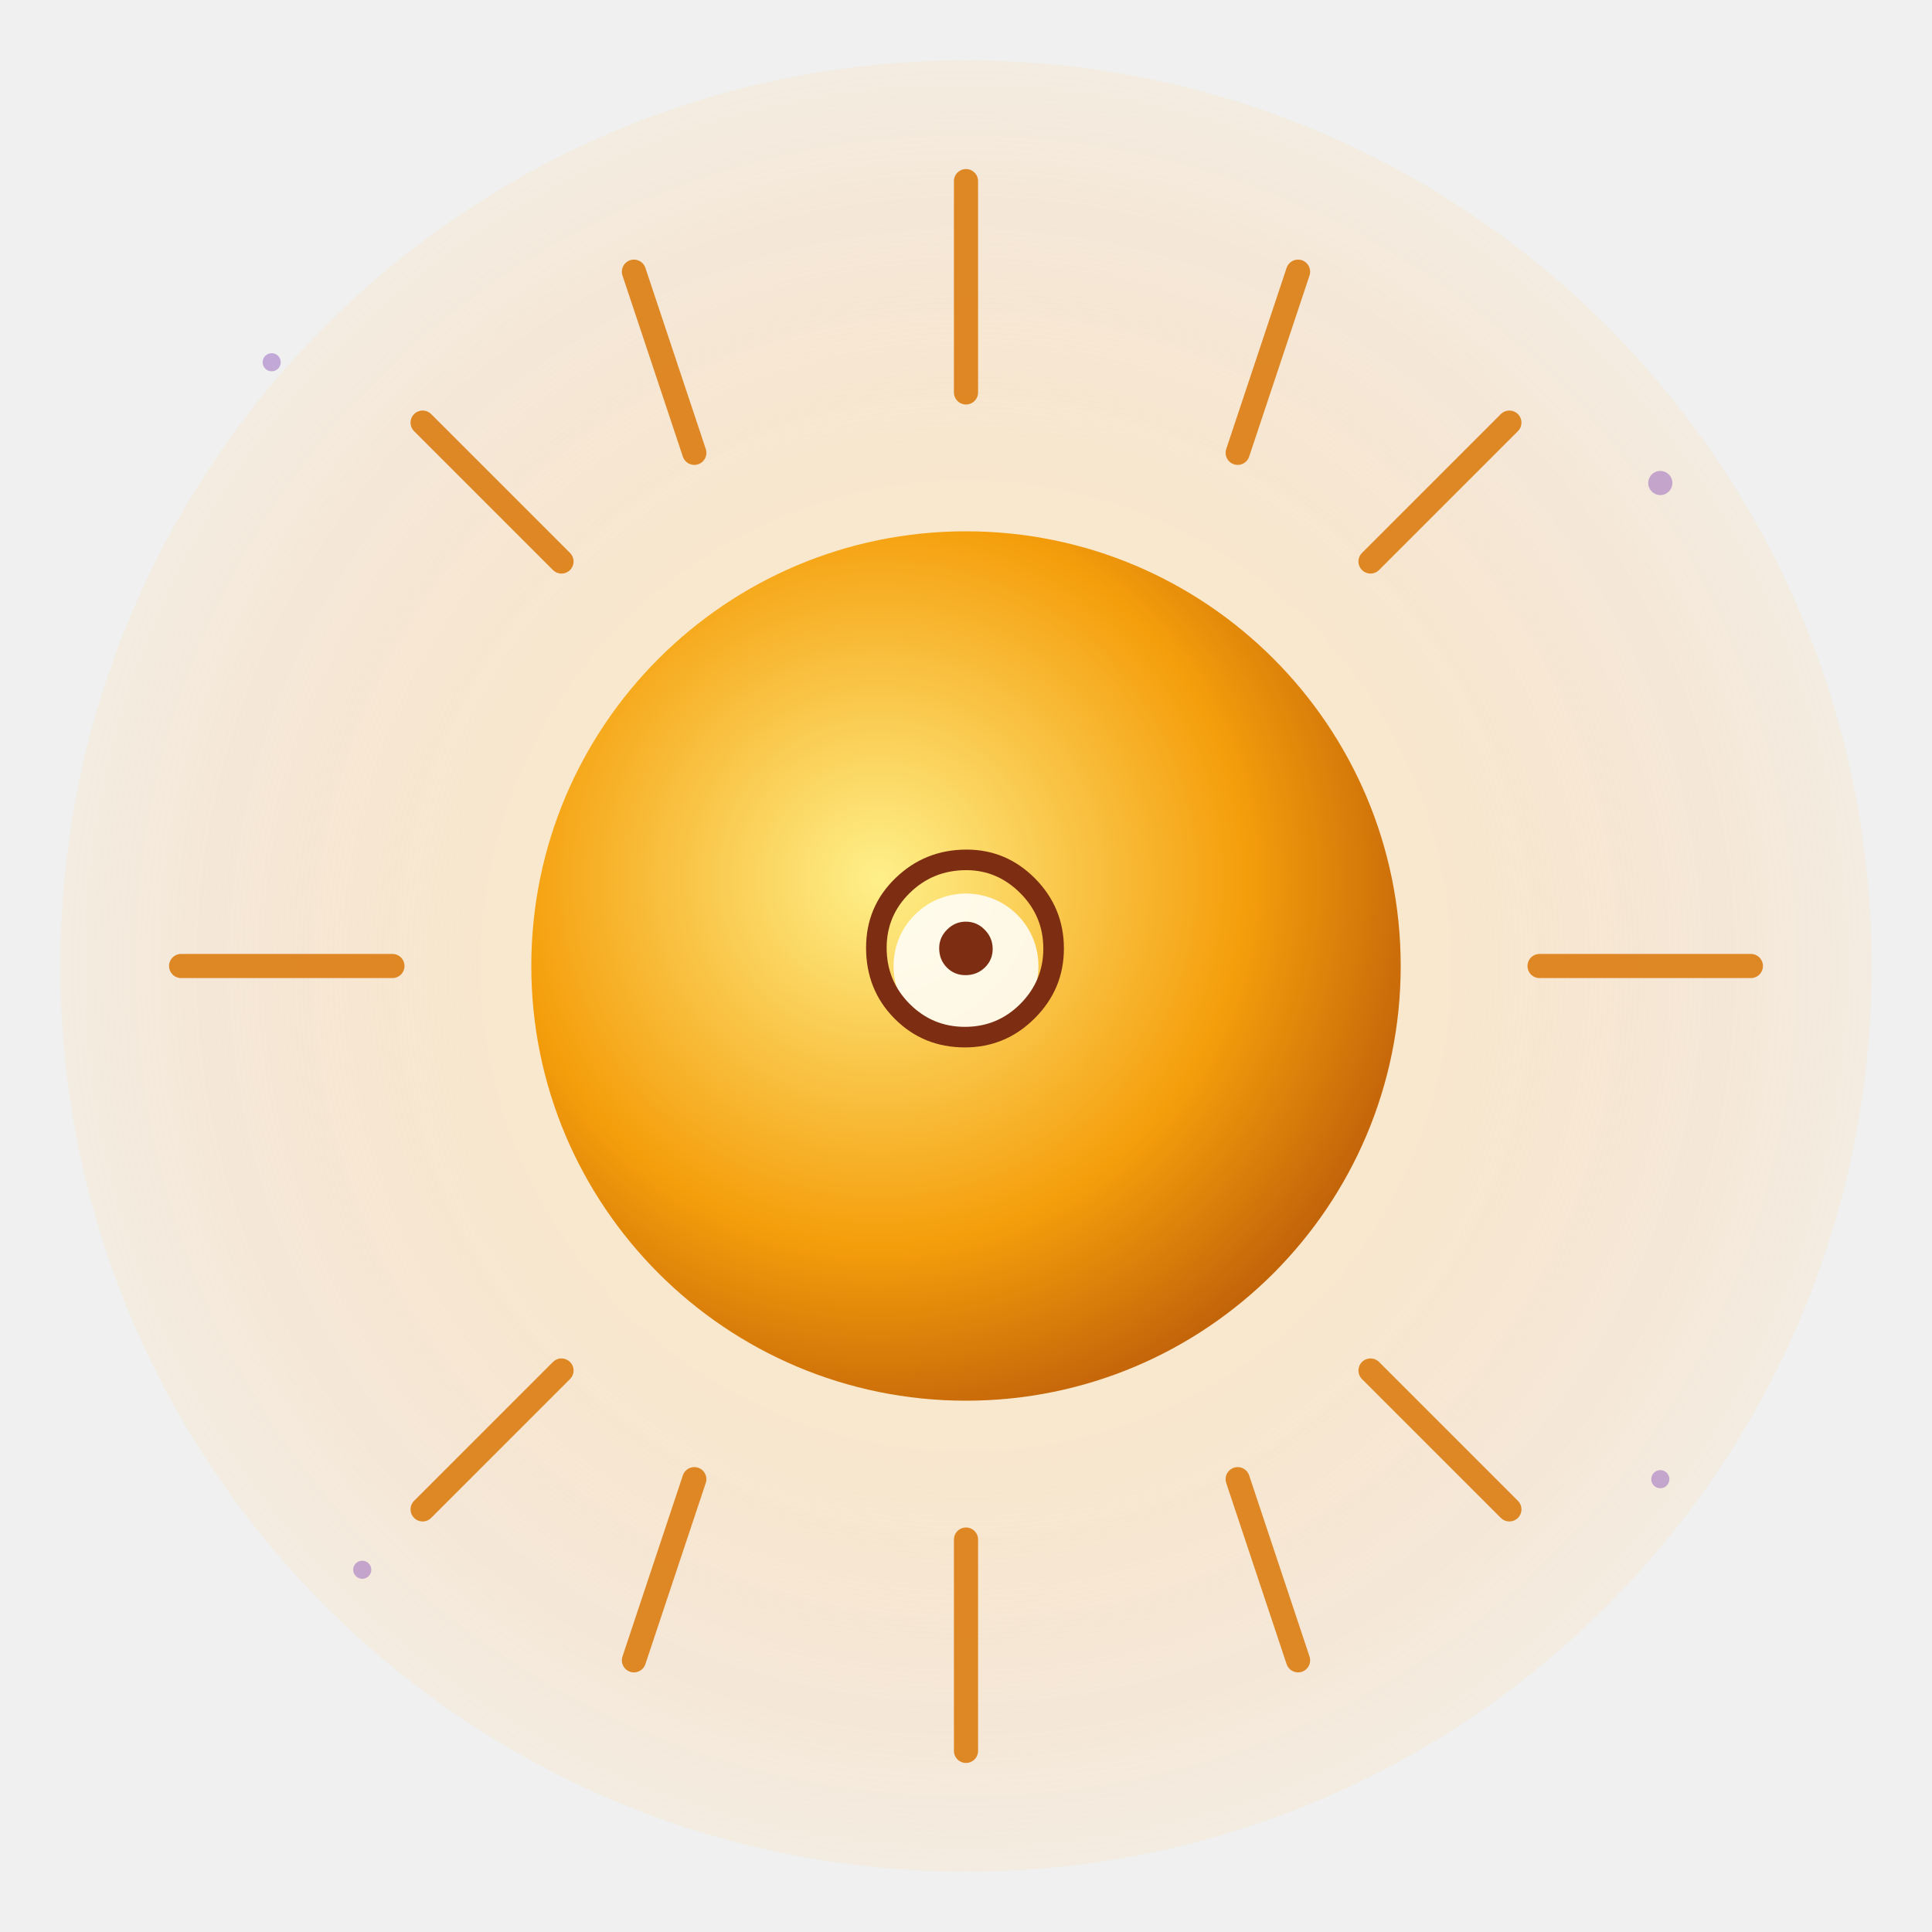
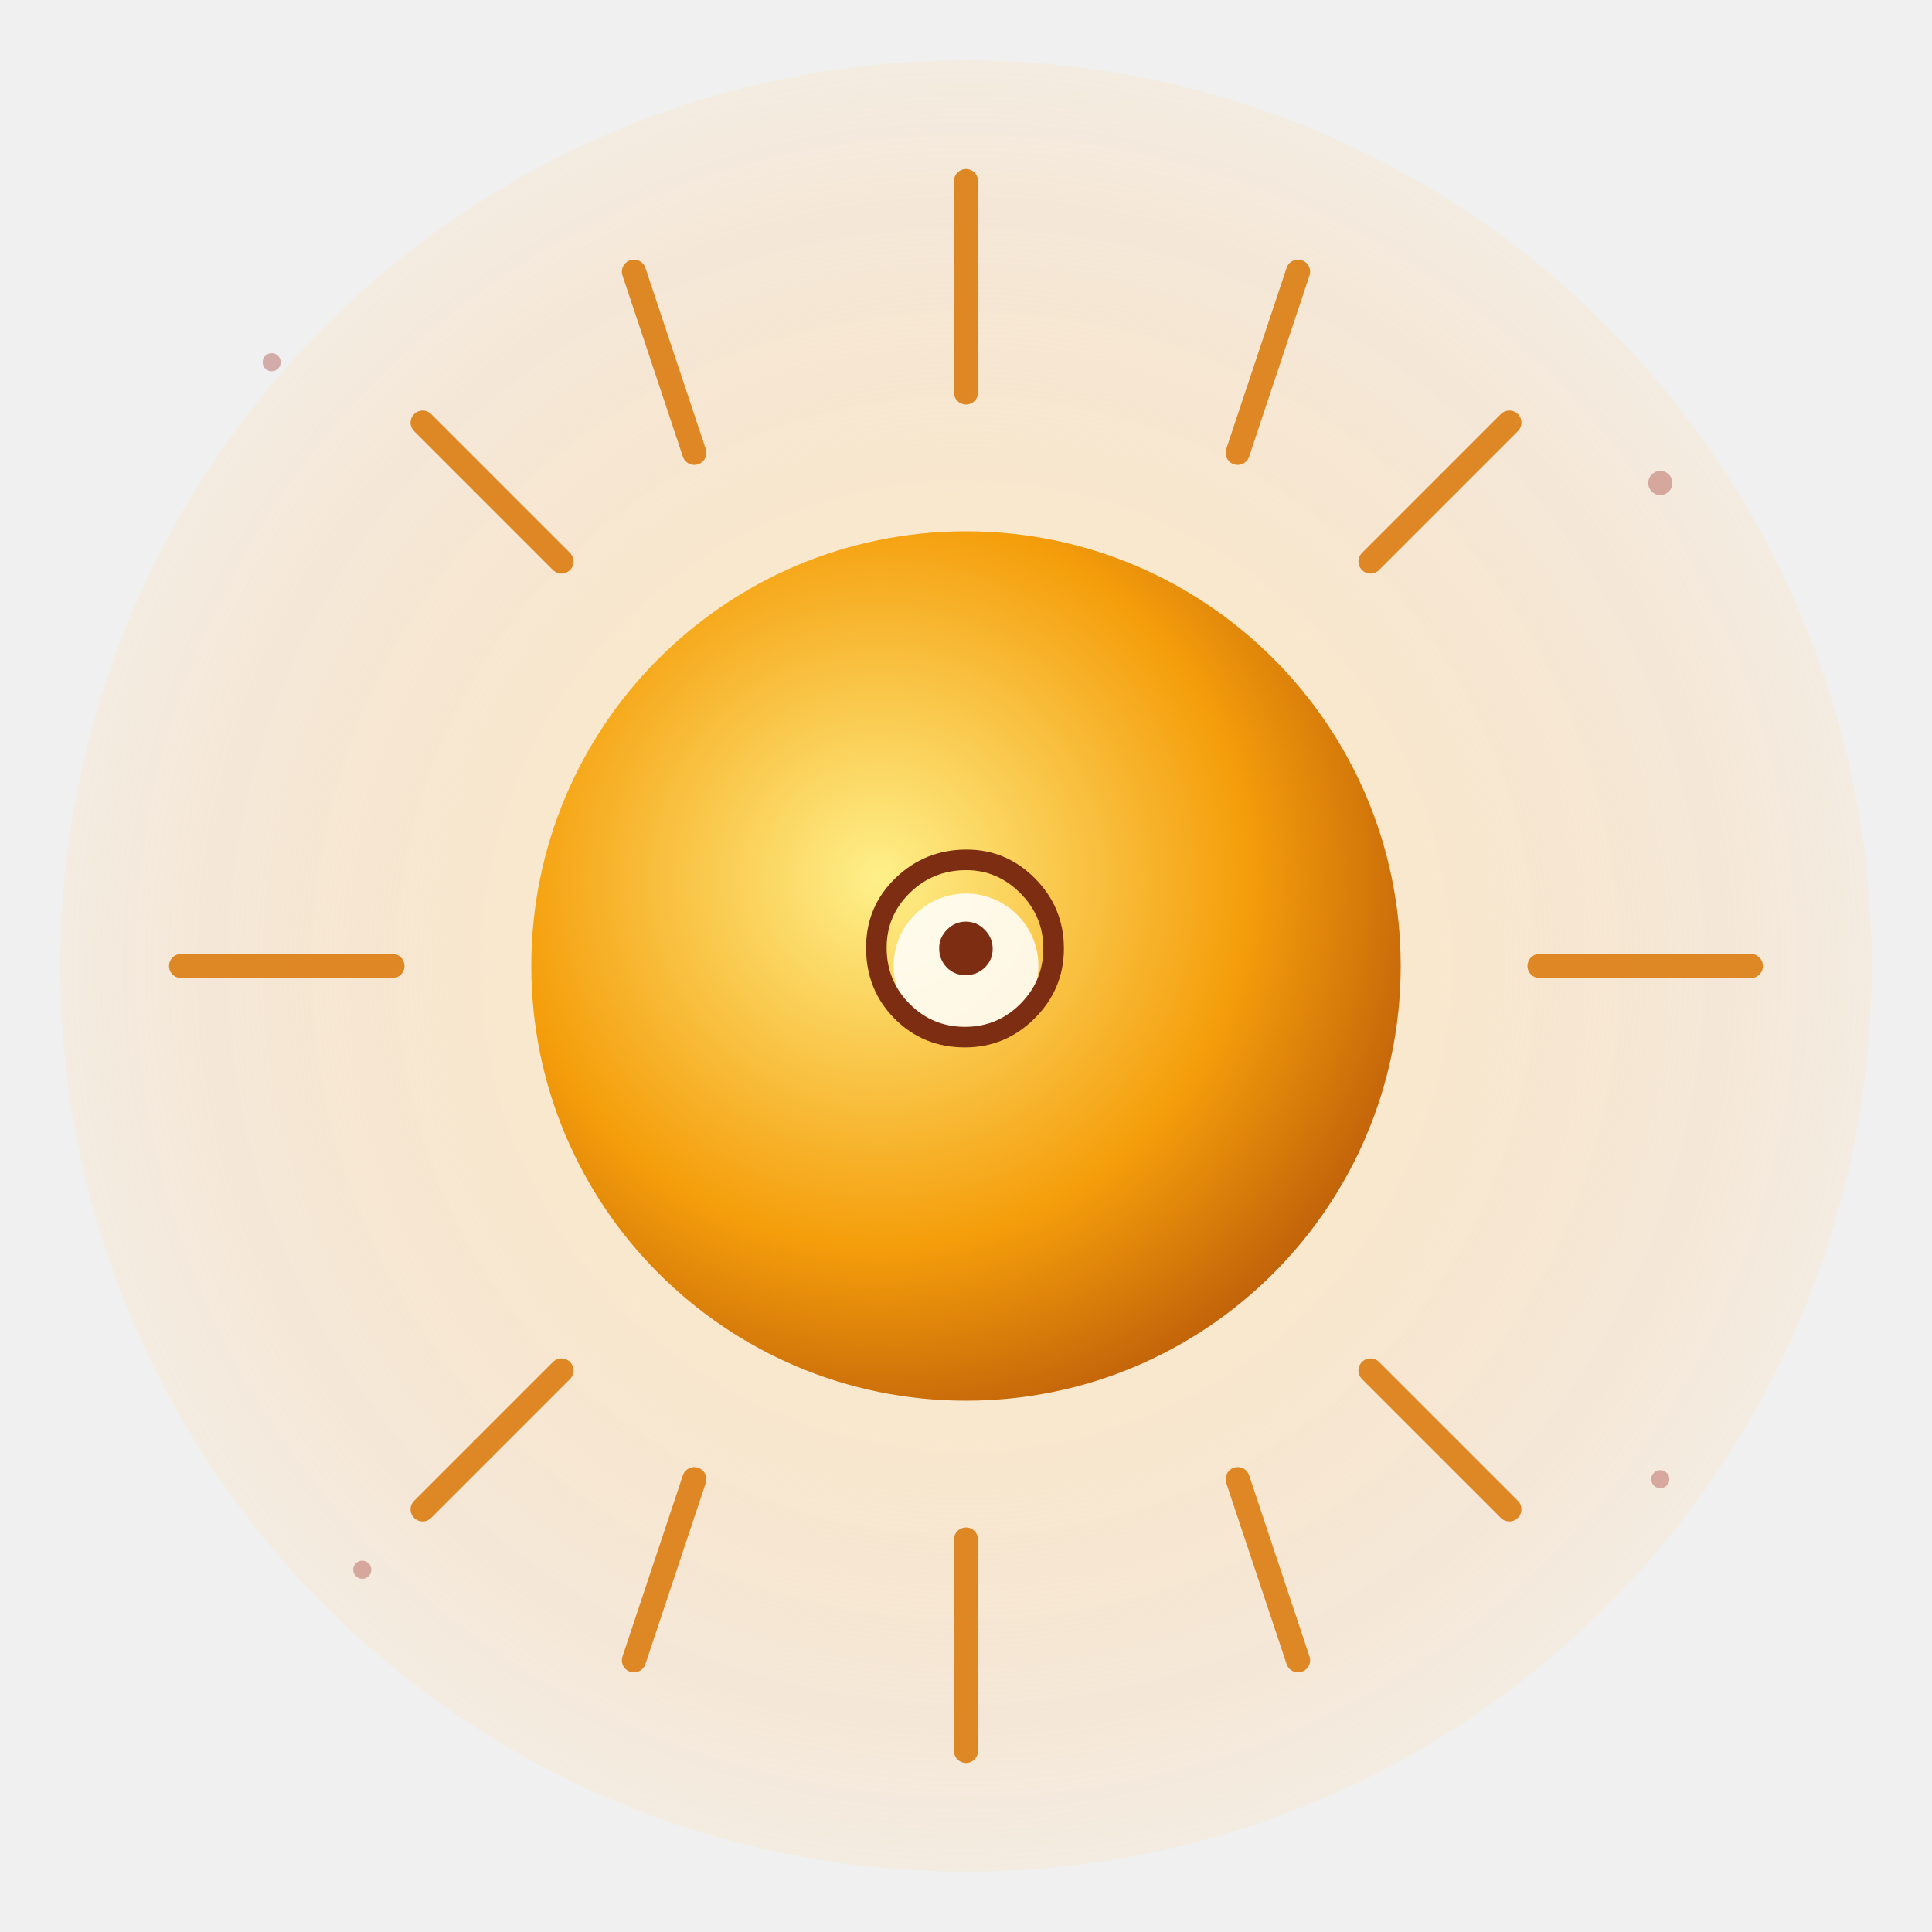
<svg xmlns="http://www.w3.org/2000/svg" viewBox="0 0 320 320" role="img" aria-label="Surya (Sun) — the soul of the chart">
  <defs>
    <radialGradient id="aura-su" cx="0.5" cy="0.5" r="0.7">
      <stop offset="0%" stop-color="#fef3c7" stop-opacity="0.95" />
      <stop offset="60%" stop-color="#fed7aa" stop-opacity="0.35" />
      <stop offset="100%" stop-color="#fef3c7" stop-opacity="0" />
    </radialGradient>
    <radialGradient id="sun-body" cx="0.4" cy="0.4" r="0.7">
      <stop offset="0%" stop-color="#fef08a" />
      <stop offset="60%" stop-color="#f59e0b" />
      <stop offset="100%" stop-color="#b45309" />
    </radialGradient>
  </defs>
  <circle cx="160" cy="160" r="150" fill="url(#aura-su)" />
-   <g fill="#6b21a8" opacity="0.35">
+   <g fill="#9E2B25" opacity="0.35">
    <circle cx="45" cy="60" r="1.5" />
    <circle cx="275" cy="80" r="2" />
    <circle cx="60" cy="260" r="1.5" />
    <circle cx="275" cy="245" r="1.5" />
  </g>
  <g stroke="#d97706" stroke-width="4" stroke-linecap="round" opacity="0.85">
    <line x1="160" y1="30" x2="160" y2="65" />
    <line x1="160" y1="255" x2="160" y2="290" />
    <line x1="30" y1="160" x2="65" y2="160" />
    <line x1="255" y1="160" x2="290" y2="160" />
    <line x1="70" y1="70" x2="93" y2="93" />
    <line x1="227" y1="227" x2="250" y2="250" />
    <line x1="250" y1="70" x2="227" y2="93" />
    <line x1="93" y1="227" x2="70" y2="250" />
    <line x1="105" y1="45" x2="115" y2="75" />
    <line x1="205" y1="245" x2="215" y2="275" />
    <line x1="215" y1="45" x2="205" y2="75" />
    <line x1="115" y1="245" x2="105" y2="275" />
  </g>
  <circle cx="160" cy="160" r="72" fill="url(#sun-body)" />
  <circle cx="160" cy="160" r="12" fill="#ffffff" opacity="0.85" />
  <text x="160" y="170" text-anchor="middle" font-family="Crimson Pro, Georgia, serif" font-size="42" font-weight="700" fill="#7c2d12">☉</text>
</svg>
